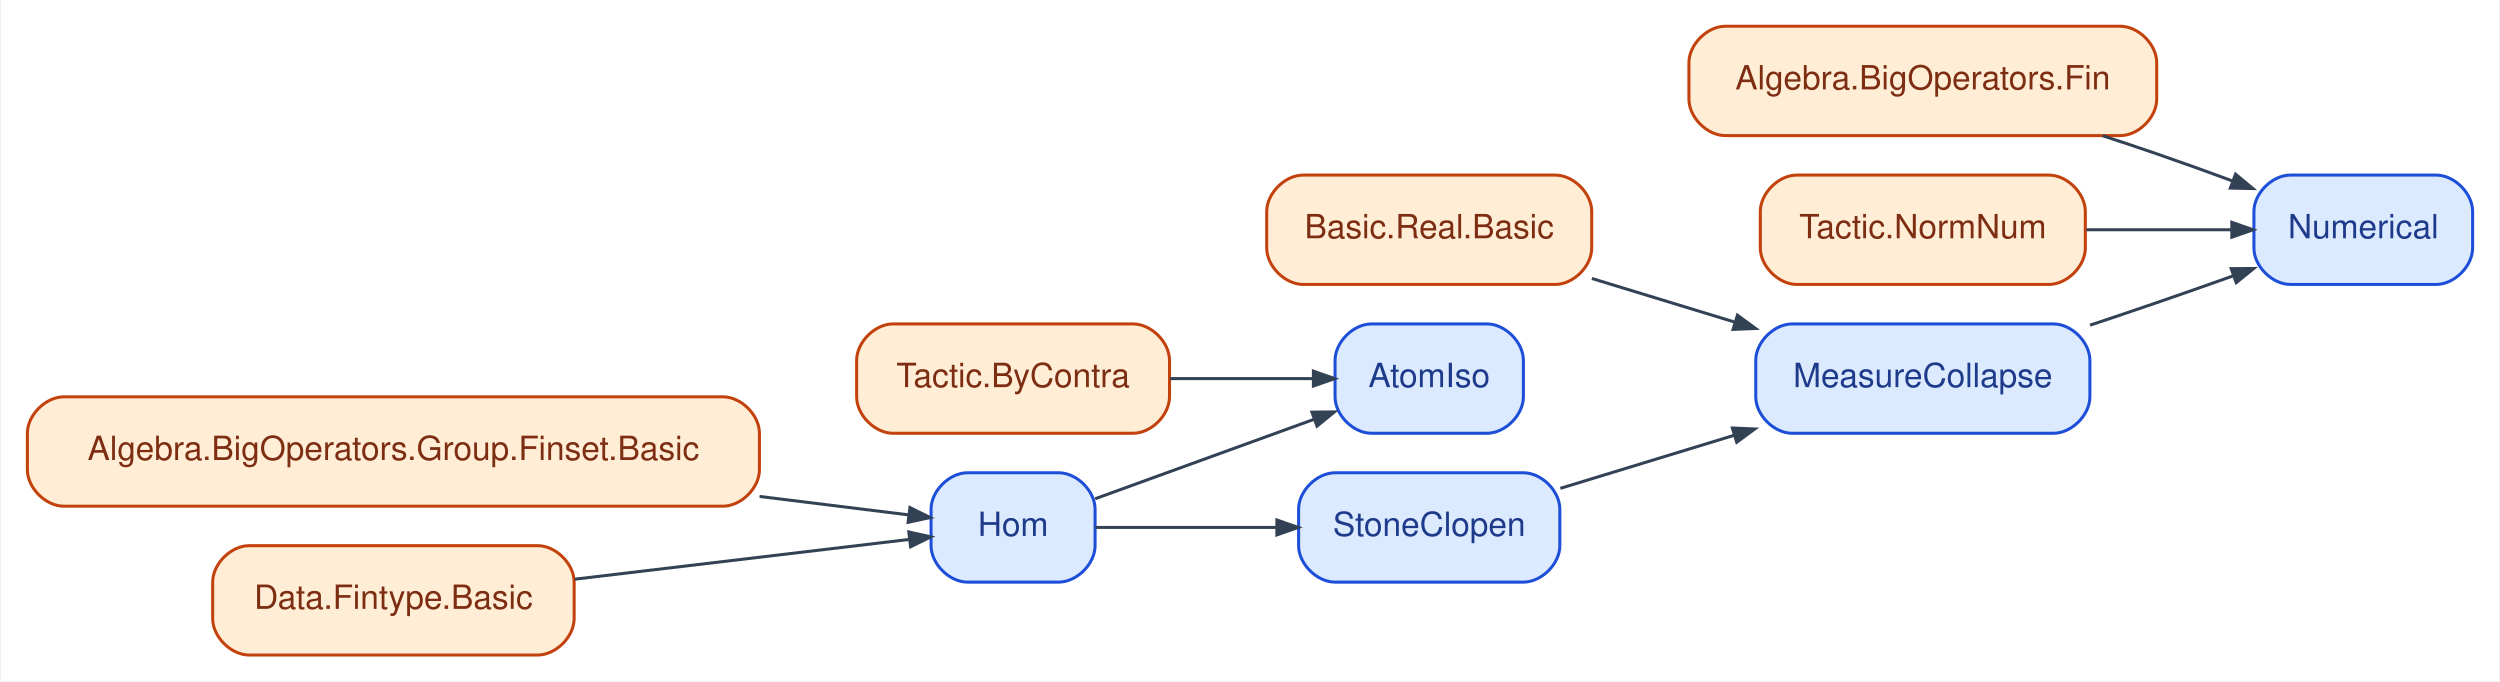
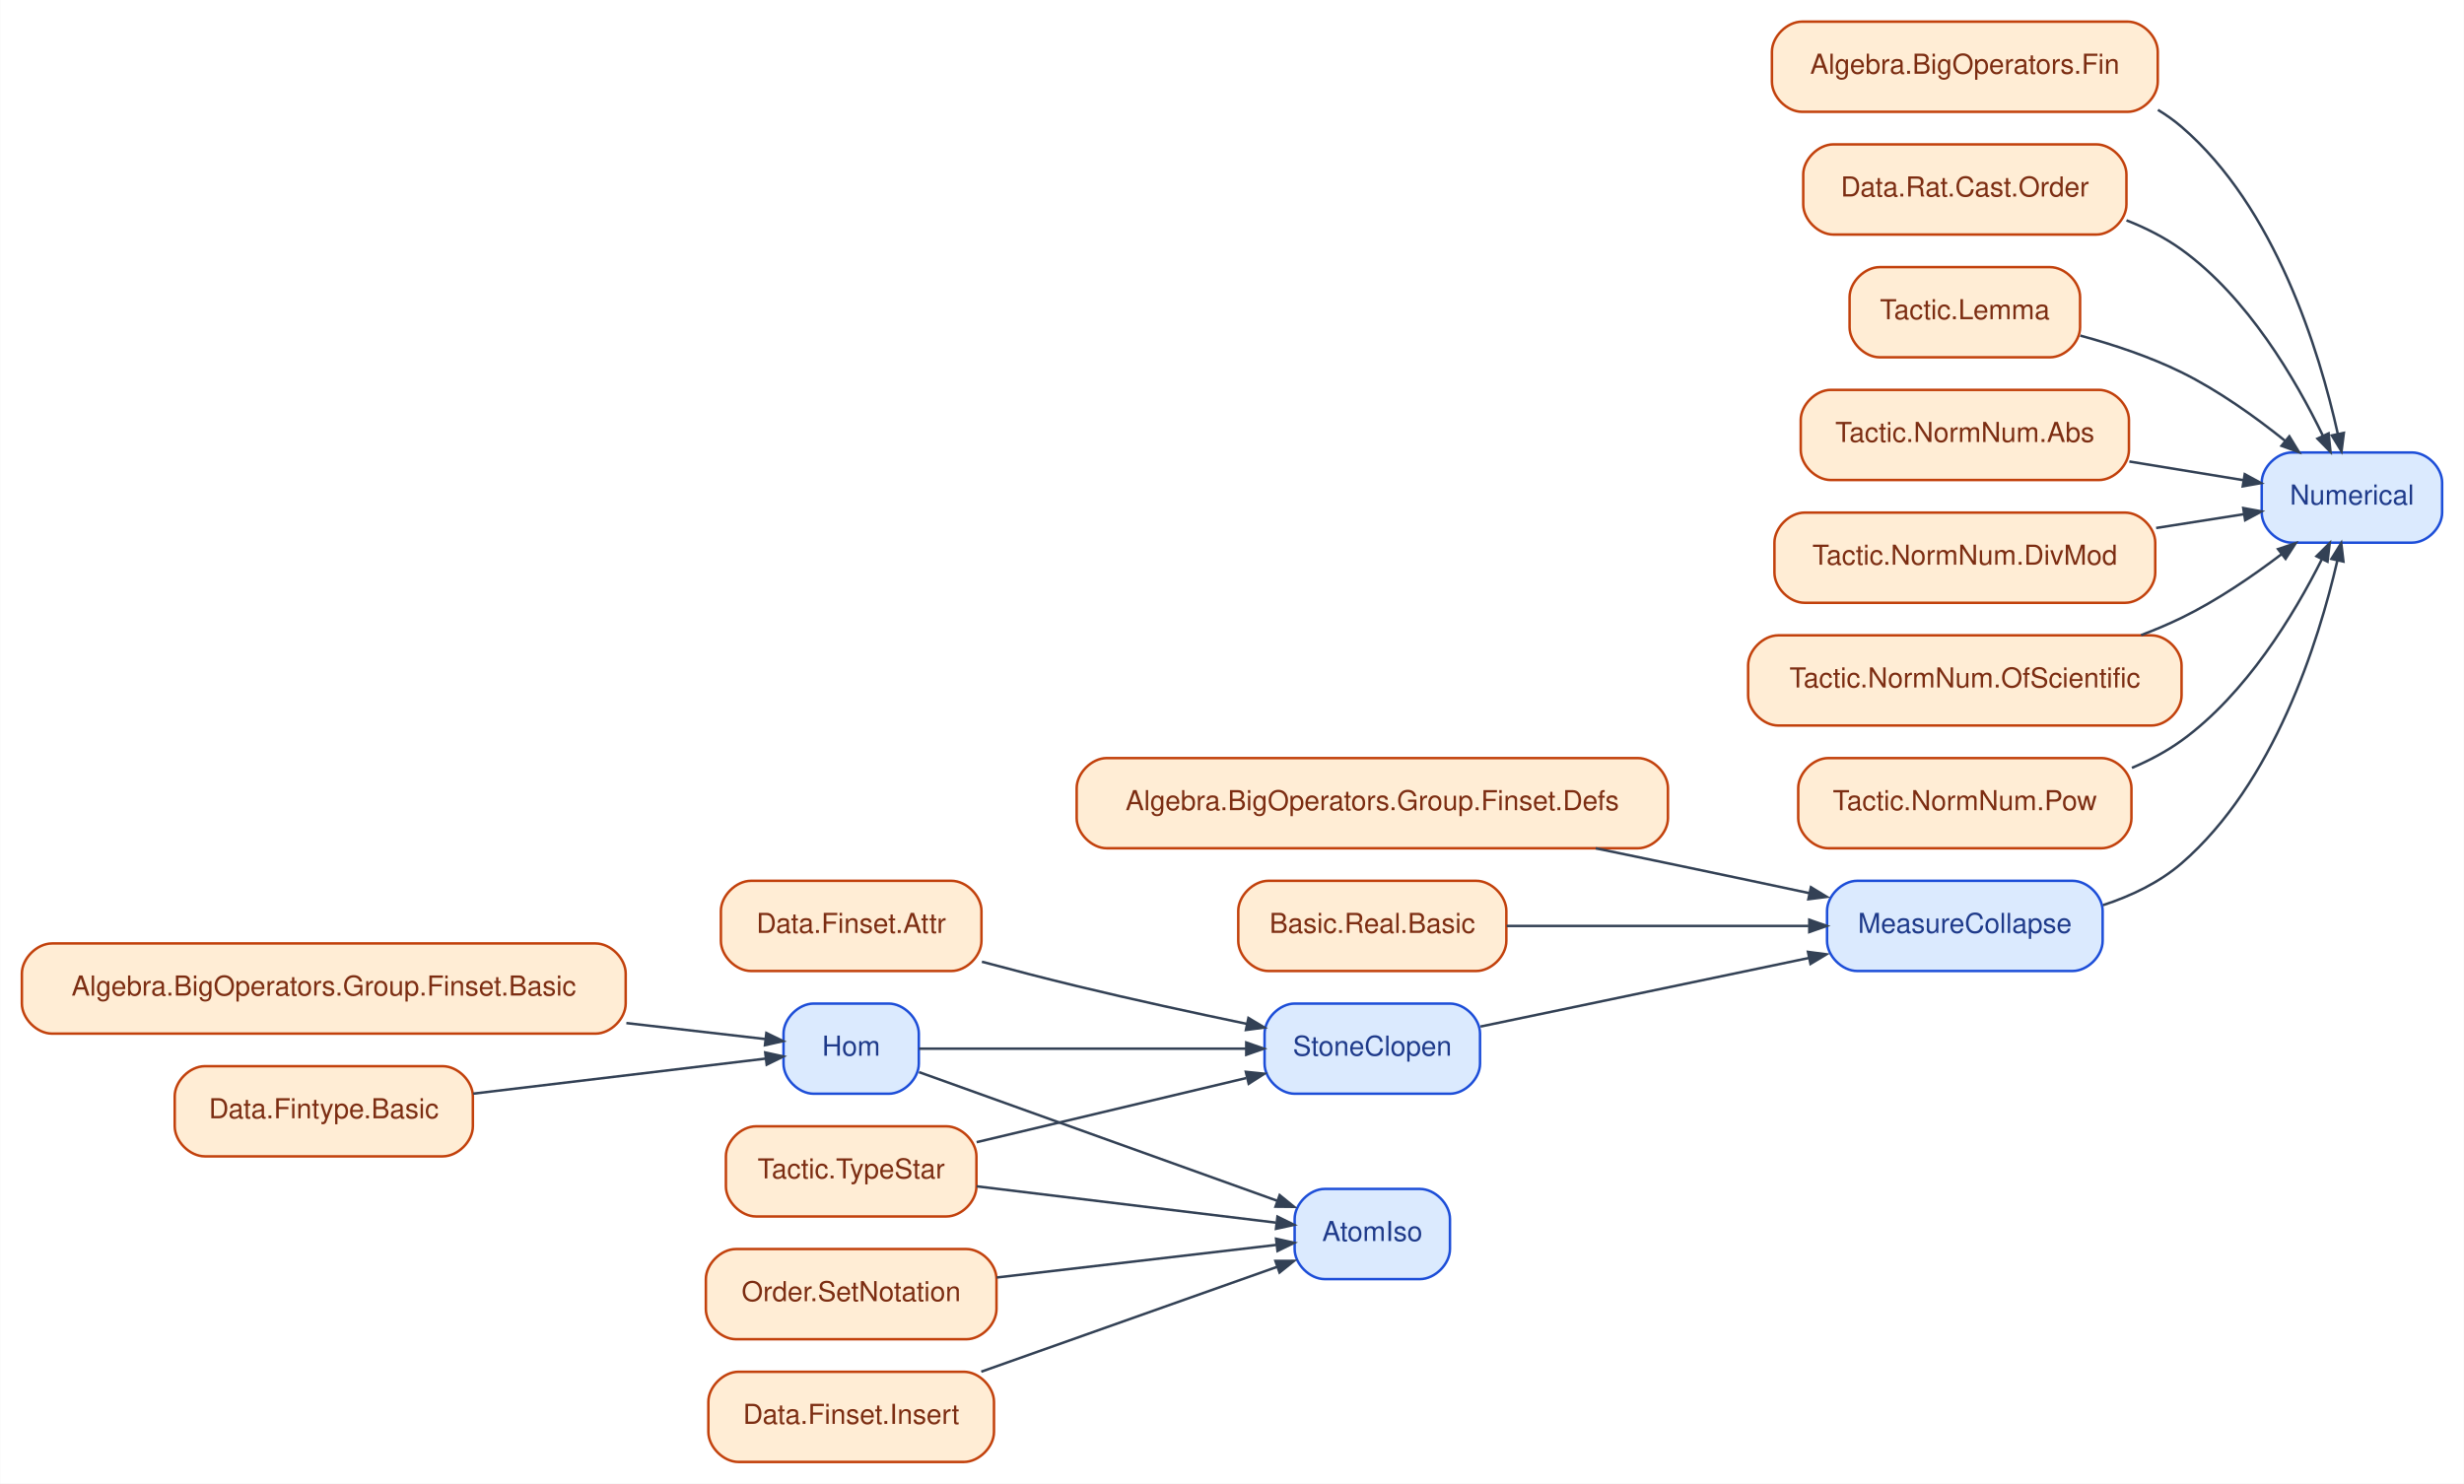
- <svg xmlns="http://www.w3.org/2000/svg" width="822pt" height="224pt" viewBox="0.00 0.00 822.28 224.28">
-   <g id="graph0" class="graph" transform="scale(1 1) rotate(0) translate(8.64 215.64)">
-     <polygon fill="white" stroke="transparent" points="-8.64,8.64 -8.64,-215.64 813.64,-215.64 813.64,8.64 -8.64,8.64" />
+ <svg xmlns="http://www.w3.org/2000/svg" width="983pt" height="592pt" viewBox="0.00 0.00 983.28 592.28">
+   <g id="graph0" class="graph" transform="scale(1 1) rotate(0) translate(8.64 583.64)">
+     <polygon fill="white" stroke="transparent" points="-8.64,8.64 -8.64,-583.64 974.64,-583.64 974.64,8.64 -8.64,8.64" />
    <g id="node1" class="node">
-       <path fill="#ffedd5" stroke="#c2410c" d="M689,-207C689,-207 559,-207 559,-207 553,-207 547,-201 547,-195 547,-195 547,-183 547,-183 547,-177 553,-171 559,-171 559,-171 689,-171 689,-171 695,-171 701,-177 701,-183 701,-183 701,-195 701,-195 701,-201 695,-207 689,-207" />
-       <text text-anchor="middle" x="624" y="-186.2" font-family="Helvetica,sans-Serif" font-size="11.00" fill="#7c2d12">Algebra.BigOperators.Fin</text>
+       <path fill="#ffedd5" stroke="#c2410c" d="M840.5,-575C840.5,-575 710.5,-575 710.5,-575 704.5,-575 698.5,-569 698.5,-563 698.5,-563 698.5,-551 698.5,-551 698.5,-545 704.5,-539 710.5,-539 710.5,-539 840.5,-539 840.5,-539 846.5,-539 852.5,-545 852.5,-551 852.5,-551 852.5,-563 852.5,-563 852.5,-569 846.5,-575 840.5,-575" />
+       <text text-anchor="middle" x="775.5" y="-554.2" font-family="Helvetica,sans-Serif" font-size="11.00" fill="#7c2d12">Algebra.BigOperators.Fin</text>
+     </g>
+     <g id="node19" class="node">
+       <path fill="#dbeafe" stroke="#1d4ed8" d="M954,-403C954,-403 906,-403 906,-403 900,-403 894,-397 894,-391 894,-391 894,-379 894,-379 894,-373 900,-367 906,-367 906,-367 954,-367 954,-367 960,-367 966,-373 966,-379 966,-379 966,-391 966,-391 966,-397 960,-403 954,-403" />
+       <text text-anchor="middle" x="930" y="-382.2" font-family="Helvetica,sans-Serif" font-size="11.00" fill="#1e3a8a">Numerical</text>
+     </g>
+     <g id="edge13" class="edge">
+       <path fill="none" stroke="#334155" d="M852.57,-539.78C855.91,-537.76 859.08,-535.51 862,-533 899.39,-500.88 916.96,-443.63 924.34,-410.54" />
+       <polygon fill="#334155" stroke="#334155" points="926.78,-410.82 925.84,-403.47 921.99,-409.8 926.78,-410.82" />
+     </g>
+     <g id="node2" class="node">
+       <path fill="#ffedd5" stroke="#c2410c" d="M229,-207C229,-207 12,-207 12,-207 6,-207 0,-201 0,-195 0,-195 0,-183 0,-183 0,-177 6,-171 12,-171 12,-171 229,-171 229,-171 235,-171 241,-177 241,-183 241,-183 241,-195 241,-195 241,-201 235,-207 229,-207" />
+       <text text-anchor="middle" x="120.5" y="-186.2" font-family="Helvetica,sans-Serif" font-size="11.00" fill="#7c2d12">Algebra.BigOperators.Group.Finset.Basic</text>
+     </g>
+     <g id="node17" class="node">
+       <path fill="#dbeafe" stroke="#1d4ed8" d="M346,-183C346,-183 316,-183 316,-183 310,-183 304,-177 304,-171 304,-171 304,-159 304,-159 304,-153 310,-147 316,-147 316,-147 346,-147 346,-147 352,-147 358,-153 358,-159 358,-159 358,-171 358,-171 358,-177 352,-183 346,-183" />
+       <text text-anchor="middle" x="331" y="-162.2" font-family="Helvetica,sans-Serif" font-size="11.00" fill="#1e3a8a">Hom</text>
+     </g>
+     <g id="edge6" class="edge">
+       <path fill="none" stroke="#334155" d="M241.27,-175.21C261.55,-172.88 281.03,-170.64 296.54,-168.85" />
+       <polygon fill="#334155" stroke="#334155" points="297.15,-171.25 303.83,-168.01 296.59,-166.38 297.15,-171.25" />
+     </g>
+     <g id="node3" class="node">
+       <path fill="#ffedd5" stroke="#c2410c" d="M645,-281C645,-281 433,-281 433,-281 427,-281 421,-275 421,-269 421,-269 421,-257 421,-257 421,-251 427,-245 433,-245 433,-245 645,-245 645,-245 651,-245 657,-251 657,-257 657,-257 657,-269 657,-269 657,-275 651,-281 645,-281" />
+       <text text-anchor="middle" x="539" y="-260.2" font-family="Helvetica,sans-Serif" font-size="11.00" fill="#7c2d12">Algebra.BigOperators.Group.Finset.Defs</text>
+     </g>
+     <g id="node18" class="node">
+       <path fill="#dbeafe" stroke="#1d4ed8" d="M818.5,-232C818.5,-232 732.5,-232 732.5,-232 726.5,-232 720.5,-226 720.5,-220 720.5,-220 720.5,-208 720.5,-208 720.5,-202 726.5,-196 732.5,-196 732.5,-196 818.5,-196 818.5,-196 824.5,-196 830.5,-202 830.5,-208 830.5,-208 830.5,-220 830.5,-220 830.5,-226 824.5,-232 818.5,-232" />
+       <text text-anchor="middle" x="775.5" y="-211.2" font-family="Helvetica,sans-Serif" font-size="11.00" fill="#1e3a8a">MeasureCollapse</text>
+     </g>
+     <g id="edge7" class="edge">
+       <path fill="none" stroke="#334155" d="M628.18,-244.98C637.9,-242.98 647.66,-240.95 657,-239 675.29,-235.18 695.18,-230.97 713.29,-227.11" />
+       <polygon fill="#334155" stroke="#334155" points="714.07,-229.45 720.41,-225.6 713.05,-224.66 714.07,-229.45" />
+     </g>
+     <g id="node4" class="node">
+       <path fill="#ffedd5" stroke="#c2410c" d="M580.5,-232C580.5,-232 497.5,-232 497.5,-232 491.5,-232 485.5,-226 485.5,-220 485.5,-220 485.5,-208 485.5,-208 485.5,-202 491.5,-196 497.5,-196 497.5,-196 580.5,-196 580.5,-196 586.5,-196 592.5,-202 592.5,-208 592.5,-208 592.5,-220 592.5,-220 592.5,-226 586.5,-232 580.5,-232" />
+       <text text-anchor="middle" x="539" y="-211.2" font-family="Helvetica,sans-Serif" font-size="11.00" fill="#7c2d12">Basic.Real.Basic</text>
+     </g>
+     <g id="edge8" class="edge">
+       <path fill="none" stroke="#334155" d="M592.63,-214C628.33,-214 675.65,-214 713.08,-214" />
+       <polygon fill="#334155" stroke="#334155" points="713.42,-216.45 720.42,-214 713.42,-211.55 713.42,-216.45" />
+     </g>
+     <g id="node5" class="node">
+       <path fill="#ffedd5" stroke="#c2410c" d="M371,-232C371,-232 291,-232 291,-232 285,-232 279,-226 279,-220 279,-220 279,-208 279,-208 279,-202 285,-196 291,-196 291,-196 371,-196 371,-196 377,-196 383,-202 383,-208 383,-208 383,-220 383,-220 383,-226 377,-232 371,-232" />
+       <text text-anchor="middle" x="331" y="-211.2" font-family="Helvetica,sans-Serif" font-size="11.00" fill="#7c2d12">Data.Finset.Attr</text>
+     </g>
+     <g id="node20" class="node">
+       <path fill="#dbeafe" stroke="#1d4ed8" d="M570,-183C570,-183 508,-183 508,-183 502,-183 496,-177 496,-171 496,-171 496,-159 496,-159 496,-153 502,-147 508,-147 508,-147 570,-147 570,-147 576,-147 582,-153 582,-159 582,-159 582,-171 582,-171 582,-177 576,-183 570,-183" />
+       <text text-anchor="middle" x="539" y="-162.2" font-family="Helvetica,sans-Serif" font-size="11.00" fill="#1e3a8a">StoneClopen</text>
+     </g>
+     <g id="edge19" class="edge">
+       <path fill="none" stroke="#334155" d="M383.18,-199.7C395.53,-196.39 408.71,-192.97 421,-190 443.22,-184.63 467.96,-179.26 488.95,-174.88" />
+       <polygon fill="#334155" stroke="#334155" points="489.56,-177.25 495.91,-173.43 488.56,-172.46 489.56,-177.25" />
+     </g>
+     <g id="node6" class="node">
+       <path fill="#ffedd5" stroke="#c2410c" d="M376,-36C376,-36 286,-36 286,-36 280,-36 274,-30 274,-24 274,-24 274,-12 274,-12 274,-6 280,0 286,0 286,0 376,0 376,0 382,0 388,-6 388,-12 388,-12 388,-24 388,-24 388,-30 382,-36 376,-36" />
+       <text text-anchor="middle" x="331" y="-15.2" font-family="Helvetica,sans-Serif" font-size="11.00" fill="#7c2d12">Data.Finset.Insert</text>
+     </g>
+     <g id="node16" class="node">
+       <path fill="#dbeafe" stroke="#1d4ed8" d="M558,-109C558,-109 520,-109 520,-109 514,-109 508,-103 508,-97 508,-97 508,-85 508,-85 508,-79 514,-73 520,-73 520,-73 558,-73 558,-73 564,-73 570,-79 570,-85 570,-85 570,-97 570,-97 570,-103 564,-109 558,-109" />
+       <text text-anchor="middle" x="539" y="-88.2" font-family="Helvetica,sans-Serif" font-size="11.00" fill="#1e3a8a">AtomIso</text>
+     </g>
+     <g id="edge2" class="edge">
+       <path fill="none" stroke="#334155" d="M382.92,-36.04C419.52,-49.01 468.02,-66.2 500.97,-77.88" />
+       <polygon fill="#334155" stroke="#334155" points="500.33,-80.25 507.75,-80.28 501.97,-75.63 500.33,-80.25" />
+     </g>
+     <g id="node7" class="node">
+       <path fill="#ffedd5" stroke="#c2410c" d="M168,-158C168,-158 73,-158 73,-158 67,-158 61,-152 61,-146 61,-146 61,-134 61,-134 61,-128 67,-122 73,-122 73,-122 168,-122 168,-122 174,-122 180,-128 180,-134 180,-134 180,-146 180,-146 180,-152 174,-158 168,-158" />
+       <text text-anchor="middle" x="120.5" y="-137.2" font-family="Helvetica,sans-Serif" font-size="11.00" fill="#7c2d12">Data.Fintype.Basic</text>
+     </g>
+     <g id="edge5" class="edge">
+       <path fill="none" stroke="#334155" d="M180.13,-147.03C217.82,-151.55 265.42,-157.26 296.74,-161.01" />
+       <polygon fill="#334155" stroke="#334155" points="296.7,-163.47 303.94,-161.88 297.29,-158.61 296.7,-163.47" />
+     </g>
+     <g id="node8" class="node">
+       <path fill="#ffedd5" stroke="#c2410c" d="M828,-526C828,-526 723,-526 723,-526 717,-526 711,-520 711,-514 711,-514 711,-502 711,-502 711,-496 717,-490 723,-490 723,-490 828,-490 828,-490 834,-490 840,-496 840,-502 840,-502 840,-514 840,-514 840,-520 834,-526 828,-526" />
+       <text text-anchor="middle" x="775.5" y="-505.2" font-family="Helvetica,sans-Serif" font-size="11.00" fill="#7c2d12">Data.Rat.Cast.Order</text>
+     </g>
+     <g id="edge16" class="edge">
+       <path fill="none" stroke="#334155" d="M840.02,-495.68C847.82,-492.61 855.37,-488.78 862,-484 888.35,-465 907.53,-432.21 918.45,-409.61" />
+       <polygon fill="#334155" stroke="#334155" points="920.69,-410.62 921.45,-403.24 916.25,-408.53 920.69,-410.62" />
+     </g>
+     <g id="node9" class="node">
+       <path fill="#ffedd5" stroke="#c2410c" d="M377,-85C377,-85 285,-85 285,-85 279,-85 273,-79 273,-73 273,-73 273,-61 273,-61 273,-55 279,-49 285,-49 285,-49 377,-49 377,-49 383,-49 389,-55 389,-61 389,-61 389,-73 389,-73 389,-79 383,-85 377,-85" />
+       <text text-anchor="middle" x="331" y="-64.2" font-family="Helvetica,sans-Serif" font-size="11.00" fill="#7c2d12">Order.SetNotation</text>
+     </g>
+     <g id="edge3" class="edge">
+       <path fill="none" stroke="#334155" d="M389.11,-73.65C424.71,-77.8 469.52,-83.02 500.63,-86.65" />
+       <polygon fill="#334155" stroke="#334155" points="500.6,-89.11 507.84,-87.49 501.17,-84.24 500.6,-89.11" />
    </g>
    <g id="node10" class="node">
-       <path fill="#dbeafe" stroke="#1d4ed8" d="M793,-158C793,-158 745,-158 745,-158 739,-158 733,-152 733,-146 733,-146 733,-134 733,-134 733,-128 739,-122 745,-122 745,-122 793,-122 793,-122 799,-122 805,-128 805,-134 805,-134 805,-146 805,-146 805,-152 799,-158 793,-158" />
-       <text text-anchor="middle" x="769" y="-137.2" font-family="Helvetica,sans-Serif" font-size="11.00" fill="#1e3a8a">Numerical</text>
+       <path fill="#ffedd5" stroke="#c2410c" d="M809.5,-477C809.5,-477 741.5,-477 741.5,-477 735.5,-477 729.5,-471 729.5,-465 729.5,-465 729.5,-453 729.5,-453 729.5,-447 735.5,-441 741.5,-441 741.5,-441 809.5,-441 809.5,-441 815.5,-441 821.5,-447 821.5,-453 821.5,-453 821.5,-465 821.5,-465 821.5,-471 815.5,-477 809.5,-477" />
+       <text text-anchor="middle" x="775.5" y="-456.2" font-family="Helvetica,sans-Serif" font-size="11.00" fill="#7c2d12">Tactic.Lemma</text>
    </g>
-     <g id="edge7" class="edge">
-       <path fill="none" stroke="#334155" d="M683.19,-170.96C689.22,-168.99 695.24,-166.98 701,-165 709.07,-162.22 717.64,-159.13 725.85,-156.1" />
-       <polygon fill="#334155" stroke="#334155" points="726.95,-158.31 732.66,-153.57 725.24,-153.72 726.95,-158.31" />
+     <g id="edge12" class="edge">
+       <path fill="none" stroke="#334155" d="M821.58,-449.66C834.97,-446.02 849.41,-441.2 862,-435 876.66,-427.78 891.38,-417.25 903.28,-407.7" />
+       <polygon fill="#334155" stroke="#334155" points="905.02,-409.45 908.88,-403.12 901.91,-405.66 905.02,-409.45" />
    </g>
-     <g id="node2" class="node">
-       <path fill="#ffedd5" stroke="#c2410c" d="M229,-85C229,-85 12,-85 12,-85 6,-85 0,-79 0,-73 0,-73 0,-61 0,-61 0,-55 6,-49 12,-49 12,-49 229,-49 229,-49 235,-49 241,-55 241,-61 241,-61 241,-73 241,-73 241,-79 235,-85 229,-85" />
-       <text text-anchor="middle" x="120.5" y="-64.2" font-family="Helvetica,sans-Serif" font-size="11.00" fill="#7c2d12">Algebra.BigOperators.Group.Finset.Basic</text>
+     <g id="node11" class="node">
+       <path fill="#ffedd5" stroke="#c2410c" d="M829,-428C829,-428 722,-428 722,-428 716,-428 710,-422 710,-416 710,-416 710,-404 710,-404 710,-398 716,-392 722,-392 722,-392 829,-392 829,-392 835,-392 841,-398 841,-404 841,-404 841,-416 841,-416 841,-422 835,-428 829,-428" />
+       <text text-anchor="middle" x="775.5" y="-407.2" font-family="Helvetica,sans-Serif" font-size="11.00" fill="#7c2d12">Tactic.NormNum.Abs</text>
    </g>
-     <g id="node8" class="node">
-       <path fill="#dbeafe" stroke="#1d4ed8" d="M339.5,-60C339.5,-60 309.5,-60 309.5,-60 303.5,-60 297.5,-54 297.5,-48 297.5,-48 297.5,-36 297.5,-36 297.5,-30 303.5,-24 309.5,-24 309.5,-24 339.5,-24 339.5,-24 345.5,-24 351.5,-30 351.5,-36 351.5,-36 351.5,-48 351.5,-48 351.5,-54 345.5,-60 339.5,-60" />
-       <text text-anchor="middle" x="324.5" y="-39.2" font-family="Helvetica,sans-Serif" font-size="11.00" fill="#1e3a8a">Hom</text>
+     <g id="edge10" class="edge">
+       <path fill="none" stroke="#334155" d="M841.17,-399.4C856.52,-396.88 872.51,-394.26 886.57,-391.96" />
+       <polygon fill="#334155" stroke="#334155" points="887.22,-394.33 893.74,-390.78 886.43,-389.5 887.22,-394.33" />
    </g>
-     <g id="edge3" class="edge">
-       <path fill="none" stroke="#334155" d="M241.05,-52.2C259.04,-49.98 276.22,-47.85 290.19,-46.12" />
-       <polygon fill="#334155" stroke="#334155" points="290.55,-48.55 297.19,-45.26 289.94,-43.68 290.55,-48.55" />
+     <g id="node12" class="node">
+       <path fill="#ffedd5" stroke="#c2410c" d="M839.5,-379C839.5,-379 711.5,-379 711.5,-379 705.5,-379 699.5,-373 699.5,-367 699.5,-367 699.5,-355 699.5,-355 699.5,-349 705.5,-343 711.5,-343 711.5,-343 839.5,-343 839.5,-343 845.5,-343 851.5,-349 851.5,-355 851.5,-355 851.5,-367 851.5,-367 851.5,-373 845.5,-379 839.5,-379" />
+       <text text-anchor="middle" x="775.5" y="-358.2" font-family="Helvetica,sans-Serif" font-size="11.00" fill="#7c2d12">Tactic.NormNum.DivMod</text>
    </g>
-     <g id="node3" class="node">
-       <path fill="#ffedd5" stroke="#c2410c" d="M503,-158C503,-158 420,-158 420,-158 414,-158 408,-152 408,-146 408,-146 408,-134 408,-134 408,-128 414,-122 420,-122 420,-122 503,-122 503,-122 509,-122 515,-128 515,-134 515,-134 515,-146 515,-146 515,-152 509,-158 503,-158" />
-       <text text-anchor="middle" x="461.5" y="-137.2" font-family="Helvetica,sans-Serif" font-size="11.00" fill="#7c2d12">Basic.Real.Basic</text>
+     <g id="edge15" class="edge">
+       <path fill="none" stroke="#334155" d="M851.86,-372.86C863.92,-374.76 876.02,-376.66 886.93,-378.38" />
+       <polygon fill="#334155" stroke="#334155" points="886.63,-380.81 893.92,-379.48 887.39,-375.97 886.63,-380.81" />
    </g>
-     <g id="node9" class="node">
-       <path fill="#dbeafe" stroke="#1d4ed8" d="M667,-109C667,-109 581,-109 581,-109 575,-109 569,-103 569,-97 569,-97 569,-85 569,-85 569,-79 575,-73 581,-73 581,-73 667,-73 667,-73 673,-73 679,-79 679,-85 679,-85 679,-97 679,-97 679,-103 673,-109 667,-109" />
-       <text text-anchor="middle" x="624" y="-88.2" font-family="Helvetica,sans-Serif" font-size="11.00" fill="#1e3a8a">MeasureCollapse</text>
+     <g id="node13" class="node">
+       <path fill="#ffedd5" stroke="#c2410c" d="M850,-330C850,-330 701,-330 701,-330 695,-330 689,-324 689,-318 689,-318 689,-306 689,-306 689,-300 695,-294 701,-294 701,-294 850,-294 850,-294 856,-294 862,-300 862,-306 862,-306 862,-318 862,-318 862,-324 856,-330 850,-330" />
+       <text text-anchor="middle" x="775.5" y="-309.2" font-family="Helvetica,sans-Serif" font-size="11.00" fill="#7c2d12">Tactic.NormNum.OfScientific</text>
    </g>
-     <g id="edge5" class="edge">
-       <path fill="none" stroke="#334155" d="M515.05,-123.96C530.04,-119.38 546.49,-114.36 561.94,-109.64" />
-       <polygon fill="#334155" stroke="#334155" points="562.97,-111.89 568.95,-107.5 561.54,-107.2 562.97,-111.89" />
+     <g id="edge11" class="edge">
+       <path fill="none" stroke="#334155" d="M845.86,-330.09C851.41,-332.19 856.86,-334.5 862,-337 876.04,-343.84 890.29,-353.57 902.01,-362.48" />
+       <polygon fill="#334155" stroke="#334155" points="900.52,-364.43 907.55,-366.78 903.52,-360.55 900.52,-364.43" />
    </g>
-     <g id="node4" class="node">
-       <path fill="#ffedd5" stroke="#c2410c" d="M168,-36C168,-36 73,-36 73,-36 67,-36 61,-30 61,-24 61,-24 61,-12 61,-12 61,-6 67,0 73,0 73,0 168,0 168,0 174,0 180,-6 180,-12 180,-12 180,-24 180,-24 180,-30 174,-36 168,-36" />
-       <text text-anchor="middle" x="120.5" y="-15.2" font-family="Helvetica,sans-Serif" font-size="11.00" fill="#7c2d12">Data.Fintype.Basic</text>
+     <g id="node14" class="node">
+       <path fill="#ffedd5" stroke="#c2410c" d="M830,-281C830,-281 721,-281 721,-281 715,-281 709,-275 709,-269 709,-269 709,-257 709,-257 709,-251 715,-245 721,-245 721,-245 830,-245 830,-245 836,-245 842,-251 842,-257 842,-257 842,-269 842,-269 842,-275 836,-281 830,-281" />
+       <text text-anchor="middle" x="775.5" y="-260.2" font-family="Helvetica,sans-Serif" font-size="11.00" fill="#7c2d12">Tactic.NormNum.Pow</text>
+     </g>
+     <g id="edge14" class="edge">
+       <path fill="none" stroke="#334155" d="M842.19,-277.09C849.21,-280.06 855.98,-283.65 862,-288 887.71,-306.57 906.85,-338.2 917.95,-360.28" />
+       <polygon fill="#334155" stroke="#334155" points="915.86,-361.58 921.13,-366.8 920.26,-359.43 915.86,-361.58" />
+     </g>
+     <g id="node15" class="node">
+       <path fill="#ffedd5" stroke="#c2410c" d="M369,-134C369,-134 293,-134 293,-134 287,-134 281,-128 281,-122 281,-122 281,-110 281,-110 281,-104 287,-98 293,-98 293,-98 369,-98 369,-98 375,-98 381,-104 381,-110 381,-110 381,-122 381,-122 381,-128 375,-134 369,-134" />
+       <text text-anchor="middle" x="331" y="-113.2" font-family="Helvetica,sans-Serif" font-size="11.00" fill="#7c2d12">Tactic.TypeStar</text>
+     </g>
+     <g id="edge1" class="edge">
+       <path fill="none" stroke="#334155" d="M381.08,-110.04C417.7,-105.6 466.99,-99.62 500.48,-95.55" />
+       <polygon fill="#334155" stroke="#334155" points="501.15,-97.94 507.8,-94.66 500.56,-93.08 501.15,-97.94" />
+     </g>
+     <g id="edge18" class="edge">
+       <path fill="none" stroke="#334155" d="M381.08,-127.67C413.61,-135.41 456.13,-145.53 488.7,-153.27" />
+       <polygon fill="#334155" stroke="#334155" points="488.53,-155.75 495.91,-154.99 489.67,-150.98 488.53,-155.75" />
    </g>
    <g id="edge4" class="edge">
-       <path fill="none" stroke="#334155" d="M180.2,-24.97C215.96,-29.22 260.35,-34.5 290.17,-38.04" />
-       <polygon fill="#334155" stroke="#334155" points="290.18,-40.51 297.42,-38.9 290.76,-35.64 290.18,-40.51" />
+       <path fill="none" stroke="#334155" d="M358.09,-155.63C394.29,-142.62 459.95,-119.04 501.14,-104.24" />
+       <polygon fill="#334155" stroke="#334155" points="502.02,-106.53 507.78,-101.85 500.37,-101.92 502.02,-106.53" />
    </g>
-     <g id="node5" class="node">
-       <path fill="#ffedd5" stroke="#c2410c" d="M364,-109C364,-109 285,-109 285,-109 279,-109 273,-103 273,-97 273,-97 273,-85 273,-85 273,-79 279,-73 285,-73 285,-73 364,-73 364,-73 370,-73 376,-79 376,-85 376,-85 376,-97 376,-97 376,-103 370,-109 364,-109" />
-       <text text-anchor="middle" x="324.5" y="-88.2" font-family="Helvetica,sans-Serif" font-size="11.00" fill="#7c2d12">Tactic.ByContra</text>
+     <g id="edge20" class="edge">
+       <path fill="none" stroke="#334155" d="M358.09,-165C390.77,-165 447.46,-165 488.48,-165" />
+       <polygon fill="#334155" stroke="#334155" points="488.69,-167.45 495.69,-165 488.69,-162.55 488.69,-167.45" />
    </g>
-     <g id="node7" class="node">
-       <path fill="#dbeafe" stroke="#1d4ed8" d="M480.5,-109C480.5,-109 442.5,-109 442.5,-109 436.5,-109 430.5,-103 430.5,-97 430.5,-97 430.5,-85 430.5,-85 430.5,-79 436.5,-73 442.5,-73 442.5,-73 480.5,-73 480.5,-73 486.5,-73 492.5,-79 492.5,-85 492.5,-85 492.5,-97 492.5,-97 492.5,-103 486.5,-109 480.5,-109" />
-       <text text-anchor="middle" x="461.5" y="-88.2" font-family="Helvetica,sans-Serif" font-size="11.00" fill="#1e3a8a">AtomIso</text>
-     </g>
-     <g id="edge1" class="edge">
-       <path fill="none" stroke="#334155" d="M376.15,-91C391.7,-91 408.52,-91 423.02,-91" />
-       <polygon fill="#334155" stroke="#334155" points="423.37,-93.45 430.37,-91 423.37,-88.55 423.37,-93.45" />
-     </g>
-     <g id="node6" class="node">
-       <path fill="#ffedd5" stroke="#c2410c" d="M665.5,-158C665.5,-158 582.5,-158 582.5,-158 576.5,-158 570.5,-152 570.5,-146 570.5,-146 570.5,-134 570.5,-134 570.5,-128 576.5,-122 582.5,-122 582.5,-122 665.5,-122 665.5,-122 671.5,-122 677.5,-128 677.5,-134 677.5,-134 677.5,-146 677.5,-146 677.5,-152 671.5,-158 665.5,-158" />
-       <text text-anchor="middle" x="624" y="-137.2" font-family="Helvetica,sans-Serif" font-size="11.00" fill="#7c2d12">Tactic.NormNum</text>
-     </g>
-     <g id="edge8" class="edge">
-       <path fill="none" stroke="#334155" d="M677.84,-140C693.57,-140 710.59,-140 725.56,-140" />
-       <polygon fill="#334155" stroke="#334155" points="725.73,-142.45 732.73,-140 725.73,-137.55 725.73,-142.45" />
-     </g>
-     <g id="edge2" class="edge">
-       <path fill="none" stroke="#334155" d="M351.53,-51.45C372.03,-58.89 400.87,-69.36 423.73,-77.65" />
-       <polygon fill="#334155" stroke="#334155" points="422.89,-79.96 430.31,-80.04 424.56,-75.35 422.89,-79.96" />
-     </g>
-     <g id="node11" class="node">
-       <path fill="#dbeafe" stroke="#1d4ed8" d="M492.5,-60C492.5,-60 430.5,-60 430.5,-60 424.5,-60 418.5,-54 418.5,-48 418.5,-48 418.5,-36 418.5,-36 418.5,-30 424.5,-24 430.5,-24 430.5,-24 492.5,-24 492.5,-24 498.5,-24 504.5,-30 504.5,-36 504.5,-36 504.5,-48 504.5,-48 504.5,-54 498.5,-60 492.5,-60" />
-       <text text-anchor="middle" x="461.5" y="-39.2" font-family="Helvetica,sans-Serif" font-size="11.00" fill="#1e3a8a">StoneClopen</text>
-     </g>
-     <g id="edge10" class="edge">
-       <path fill="none" stroke="#334155" d="M351.53,-42C368.46,-42 391.07,-42 411.31,-42" />
-       <polygon fill="#334155" stroke="#334155" points="411.35,-44.45 418.35,-42 411.35,-39.55 411.35,-44.45" />
+     <g id="edge17" class="edge">
+       <path fill="none" stroke="#334155" d="M830.68,-222.3C841.96,-225.99 853.11,-231.32 862,-239 898.89,-270.87 916.64,-327.28 924.19,-359.86" />
+       <polygon fill="#334155" stroke="#334155" points="921.82,-360.52 925.73,-366.82 926.61,-359.46 921.82,-360.52" />
    </g>
    <g id="edge9" class="edge">
-       <path fill="none" stroke="#334155" d="M679.03,-108.58C686.42,-111.04 693.91,-113.56 701,-116 709.13,-118.79 717.78,-121.84 726.08,-124.79" />
-       <polygon fill="#334155" stroke="#334155" points="725.52,-127.2 732.94,-127.25 727.17,-122.58 725.52,-127.2" />
-     </g>
-     <g id="edge6" class="edge">
-       <path fill="none" stroke="#334155" d="M504.67,-54.87C522.2,-60.23 542.89,-66.54 562.02,-72.38" />
-       <polygon fill="#334155" stroke="#334155" points="561.3,-74.73 568.71,-74.43 562.73,-70.04 561.3,-74.73" />
+       <path fill="none" stroke="#334155" d="M582.19,-173.82C618.72,-181.45 672,-192.58 713.23,-201.2" />
+       <polygon fill="#334155" stroke="#334155" points="712.9,-203.63 720.25,-202.66 713.9,-198.83 712.9,-203.63" />
    </g>
  </g>
</svg>
